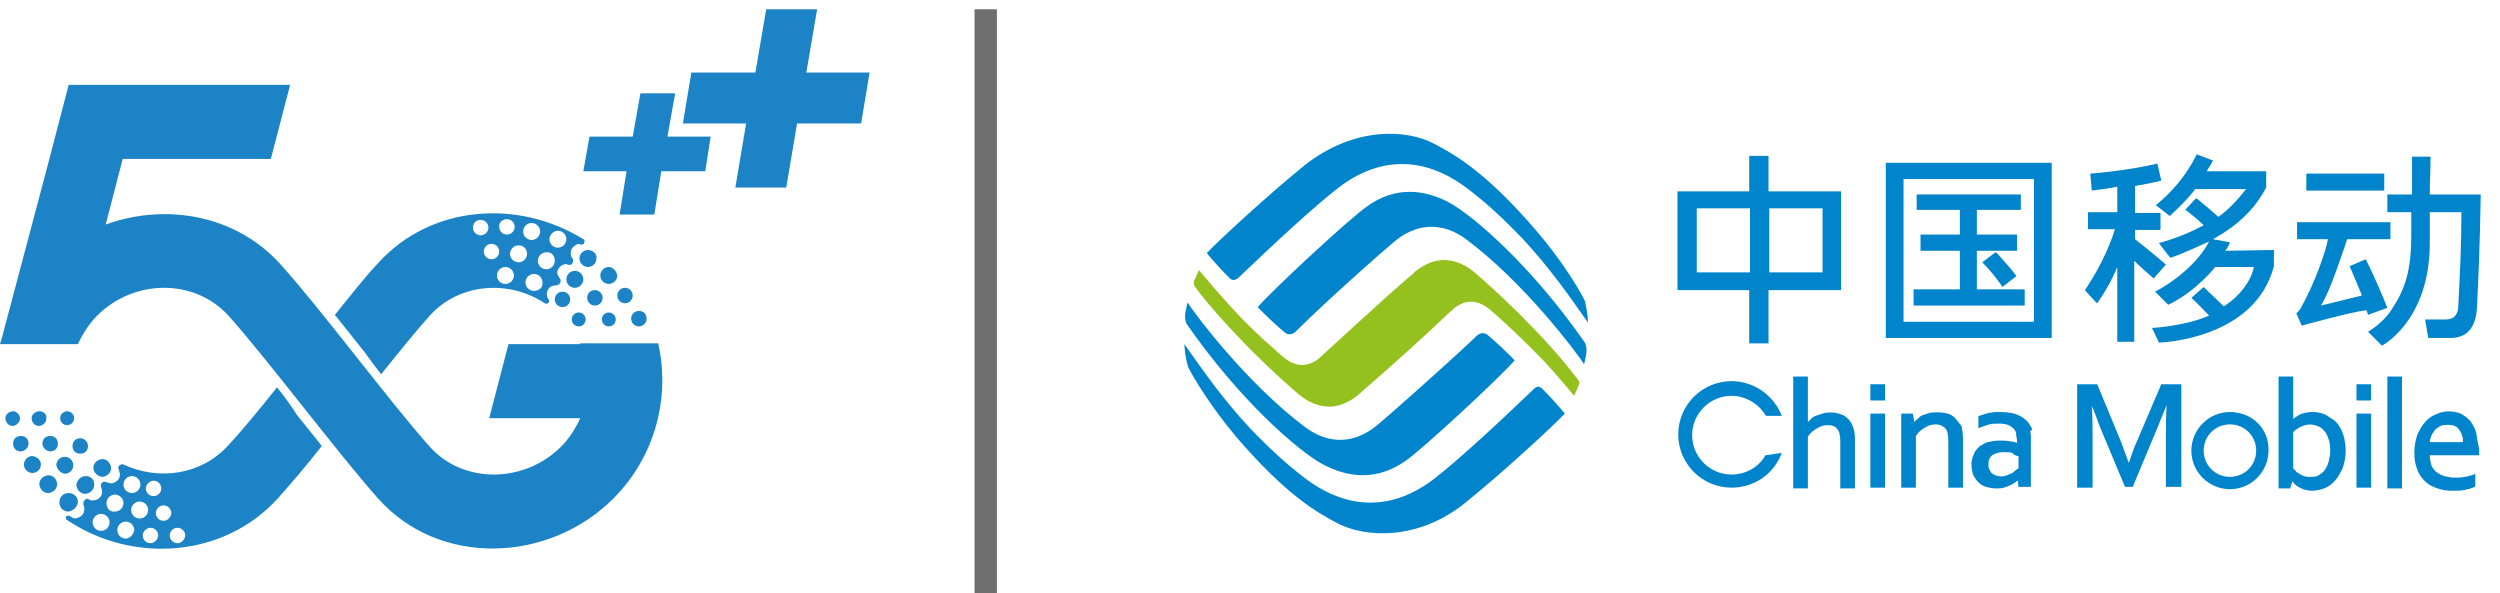
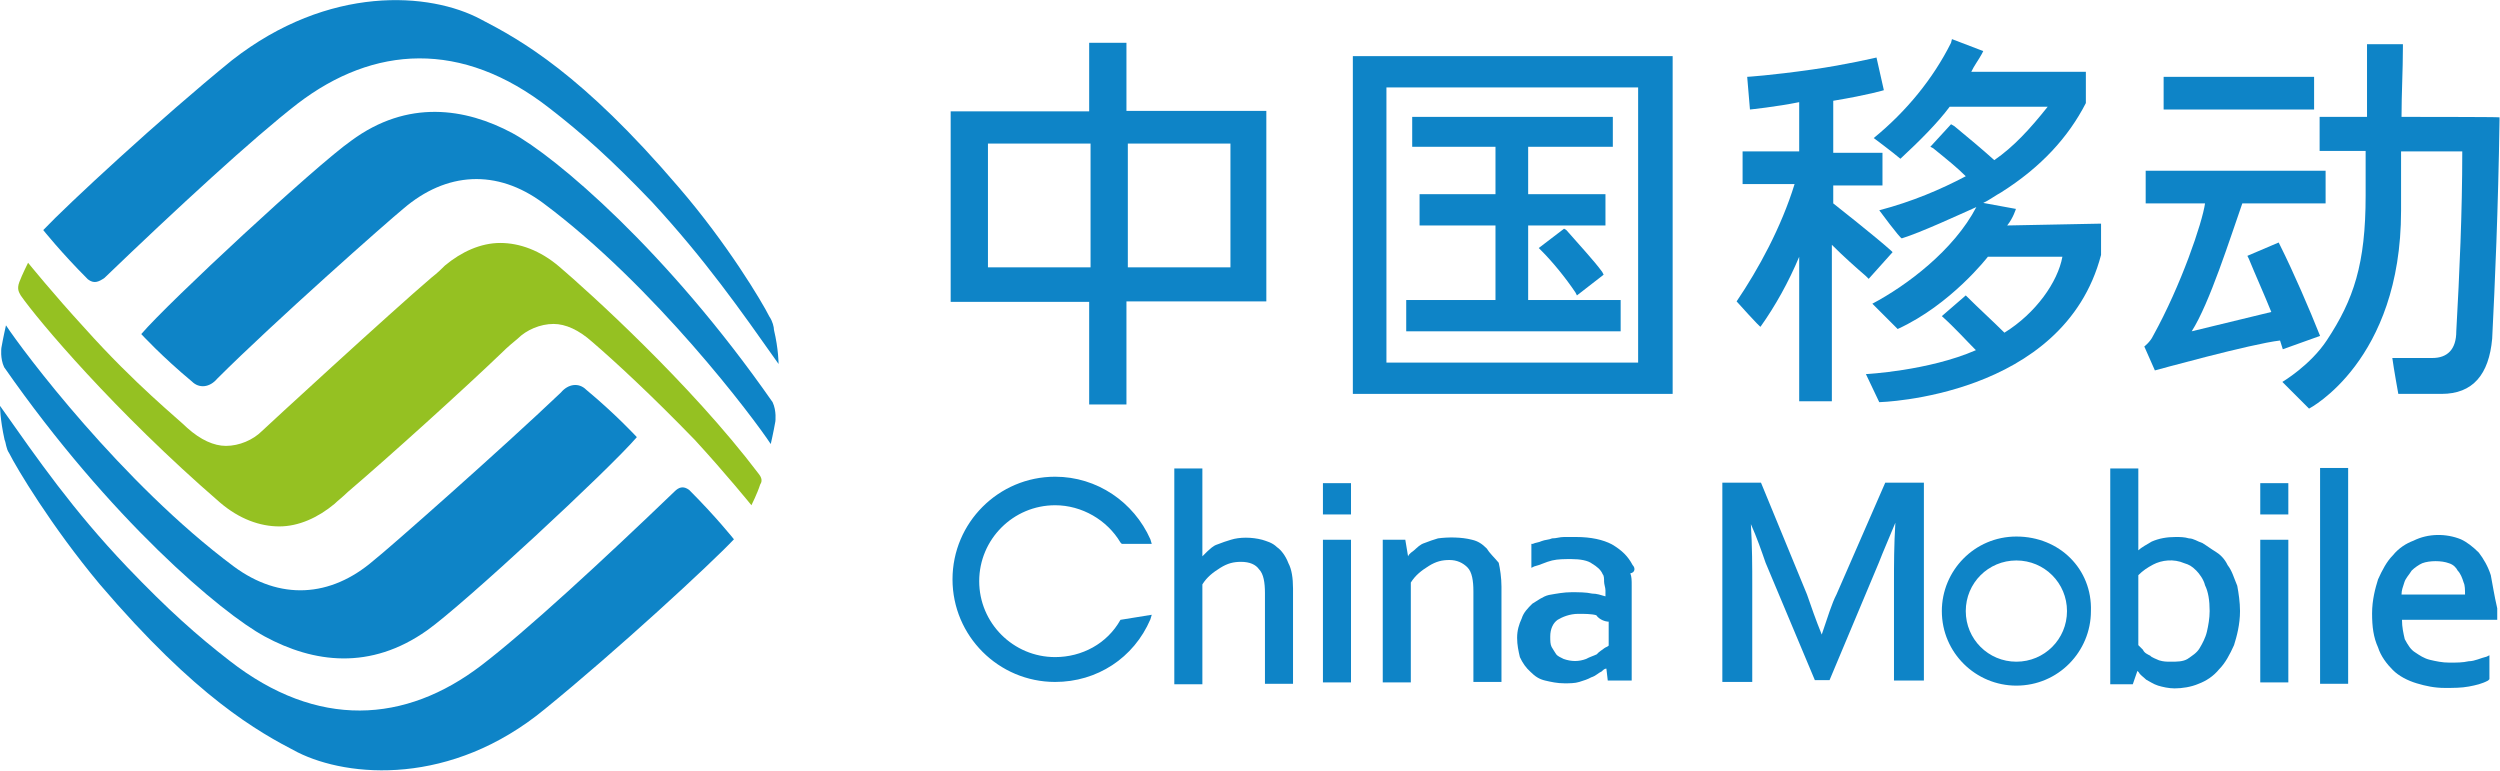
- <svg xmlns="http://www.w3.org/2000/svg" version="1.1" id="Layer_1" x="0px" y="0px" viewBox="0 0 324 76.8" style="enable-background:new 0 0 324 76.8;" xml:space="preserve">
+ <svg xmlns="http://www.w3.org/2000/svg" version="1.1" id="Layer_1" x="0px" y="0px" viewBox="0 0 543.3 167.4" style="enable-background:new 0 0 543.3 167.4;" xml:space="preserve">
  <style type="text/css">
- 	.st0{fill:#706F6F;}
- 	.st1{fill:#95C11F;}
- 	.st2{fill:#0085CC;}
- 	.st3{fill:#1B83C6;}
+ 	.st0{fill:#95C122;}
+ 	.st1{fill:#0E84C7;}
</style>
-   <g>
-     <g>
-       <rect x="126.3" y="1.2" class="st0" width="2.9" height="75.7" />
-     </g>
-   </g>
-   <g>
-     <g>
-       <g>
-         <path class="st1" d="M204.5,49.2c-4.6-6.1-11.5-12.3-13.4-13.9c-1.3-1.1-2.7-1.6-4-1.6s-2.6,0.6-3.7,1.5     c-0.2,0.2-0.5,0.5-0.9,0.8c-2.7,2.3-11.2,10.1-11.4,10.3c-0.6,0.6-1.5,1-2.4,1c-0.8,0-1.7-0.4-2.6-1.2c-0.6-0.6-3.5-2.9-6.9-6.7     c-2.1-2.3-3.8-4.4-3.8-4.4s-0.4,0.8-0.6,1.3c-0.2,0.5,0,0.7,0.1,0.9c1.1,1.6,6.3,7.8,13.4,13.9c1.3,1.1,2.7,1.6,4,1.6     s2.6-0.6,3.7-1.5c0.2-0.2,0.6-0.5,0.9-0.8c2.7-2.3,7.9-7,10.3-9.3c0.5-0.5,0.9-0.8,1.1-1c0.6-0.6,1.5-1,2.4-1     c0.8,0,1.7,0.4,2.6,1.2c1.5,1.3,4,3.6,6.9,6.6c2.1,2.3,3.8,4.4,3.8,4.4s0.4-0.8,0.6-1.4C204.8,49.6,204.6,49.3,204.5,49.2" />
-         <path class="st2" d="M177.1,26.8c-2.4,1.7-12.2,10.8-14.1,13c0,0,1.4,1.5,3.4,3.2c0.5,0.5,1.2,0.4,1.7-0.2     c3.8-3.8,11.5-10.6,12.5-11.4c2.9-2.5,6.3-2.7,9.4-0.4c7.5,5.6,14.2,14.5,15.3,16.2c0,0,0.2-0.8,0.3-1.5c0,0,0.1-0.7-0.2-1.3     c-7.1-10.2-14.6-16.5-17.5-18.1C184.8,24.6,180.9,24,177.1,26.8" />
-         <path class="st2" d="M169.1,21.4c-4.8,3.9-11.1,9.7-12.7,11.4c0,0,1.2,1.5,3,3.3c0.4,0.3,0.7,0.2,1.1-0.1c4.8-4.6,10-9.4,13-11.7     c5.1-3.9,11-4.3,16.9,0.3c2.2,1.7,4.1,3.4,6.9,6.3c3.6,3.9,5.9,7.2,8.5,10.9c0,0,0-1-0.3-2.3c0-0.2-0.1-0.6-0.3-0.9     c-0.5-1-2.8-4.9-6.1-8.7c-6.5-7.6-10.6-9.9-13.3-11.3C182.4,16.8,175.6,16.3,169.1,21.4" />
-         <path class="st2" d="M182.2,59.7c2.4-1.7,12.2-10.8,14.1-13c0,0-1.4-1.5-3.4-3.2c-0.5-0.5-1.2-0.4-1.7,0.2     c-3.9,3.7-11.6,10.5-12.6,11.3c-2.9,2.5-6.3,2.7-9.4,0.4c-7.5-5.6-14.2-14.5-15.3-16.2c0,0-0.2,0.8-0.3,1.5c0,0-0.1,0.7,0.2,1.3     c7.1,10.2,14.6,16.5,17.5,18.1C174.6,61.9,178.4,62.4,182.2,59.7" />
-         <path class="st2" d="M190.1,65c4.8-3.9,11.1-9.7,12.7-11.4c0,0-1.2-1.5-3-3.3c-0.4-0.3-0.7-0.2-1,0.1c-4.8,4.6-10,9.4-13,11.7     c-5.1,3.9-11,4.3-16.9-0.3c-2.2-1.7-4.1-3.4-6.9-6.3c-3.6-3.9-5.9-7.2-8.5-10.9c0,0,0,0.9,0.3,2.3c0.1,0.2,0.1,0.6,0.3,0.9     c0.5,1,2.8,4.9,6.1,8.8c6.5,7.6,10.6,9.9,13.3,11.3C176.9,69.6,183.8,70.2,190.1,65" />
-       </g>
-       <g>
-         <path class="st2" d="M229.2,20.2h-2.5v4.6h-9.3v12.8h9.3v6.9h2.5v-6.9h9.4V24.8h-9.4V20.2z M226.8,35.3h-6.9V27h6.9V35.3z      M236.2,35.3h-6.9V27h6.9V35.3z" />
-         <path class="st2" d="M258.6,32.7l-1.7,1.3l0.2,0.2c0.7,0.7,1.6,1.8,2.3,2.8l0.1,0.2l1.8-1.4l-0.1-0.2c-0.6-0.8-1.6-1.9-2.4-2.8     L258.6,32.7z" />
-         <polygon class="st2" points="262.4,37.5 256.2,37.5 256.2,32.5 261.4,32.5 261.4,30.4 256.2,30.4 256.2,27.2 261.9,27.2      261.9,25.2 248.4,25.2 248.4,27.2 254,27.2 254,30.4 248.9,30.4 248.9,32.5 254,32.5 254,37.5 248,37.5 248,39.6 262.4,39.6         " />
-         <path class="st2" d="M244.4,43.8h21.5V21.1h-21.5V43.8z M263.6,41.7h-16.9V23.2h16.9V41.7z" />
-         <path class="st2" d="M280.6,34.2c-1-0.9-3.9-3.2-3.9-3.2v-1.2h3.3v-2.2h-3.3v-3.5c2.4-0.4,3.4-0.7,3.4-0.7l-0.5-2.2     c0,0-2.1,0.5-4.3,0.8c-2.8,0.4-4.4,0.5-4.4,0.5l0.2,2.2c0,0,1.8-0.2,3.3-0.5v3.3h-3.8v2.2h3.5c-0.9,2.9-2.4,5.7-3.9,7.9     c0,0,1.6,1.8,1.6,1.7c1-1.4,1.9-3,2.6-4.7v9.7h2.2V33.8c0.8,0.8,1.6,1.5,2.3,2.1l0.2,0.2l1.6-1.8L280.6,34.2z" />
-         <path class="st2" d="M288.4,32.5c0.4-0.5,0.6-1.1,0.6-1.1l-2.2-0.4c0.4-0.2,0.8-0.5,1.2-0.7c2.7-1.7,4.5-3.7,5.7-6v-0.1v-2H286     c0.2-0.4,0.5-0.8,0.7-1.2l0.1-0.2l-2.1-0.8l-0.1,0.2c-1.2,2.4-3,4.6-5.2,6.4c0,0,1.2,0.9,1.8,1.4c1.3-1.2,2.5-2.4,3.3-3.5h6.6     c-1.2,1.5-2.3,2.7-3.6,3.6c-0.9-0.8-1.6-1.4-2.7-2.3l-0.2-0.1l-1.4,1.5l0.2,0.1c1,0.8,1.6,1.3,2.2,1.9c-1.7,0.9-3.6,1.7-5.8,2.3     c0,0,1.4,1.9,1.5,1.9c1.3-0.4,3.9-1.6,5-2.1c-1.5,2.9-4.7,5.3-7,6.5c0,0,1,1,1.7,1.7c3.6-1.7,6.1-4.9,6.1-4.9h5     c-0.3,1.7-1.8,3.8-3.9,5.1c-0.8-0.8-1.7-1.6-2.6-2.5l-1.6,1.4c0.9,0.8,1.6,1.6,2.3,2.3c-3.2,1.4-7.4,1.6-7.4,1.6l0.9,1.9     c0,0,12.4-0.3,14.9-9.9v-2.1L288.4,32.5L288.4,32.5z" />
-         <rect x="298.9" y="22.5" class="st2" width="10.1" height="2.2" />
-         <path class="st2" d="M309.4,39.9c-0.7-1.8-1.8-4.3-2.7-6.1l-0.1-0.2l-2.1,0.9l0.1,0.2c0.5,1.2,1,2.3,1.5,3.6l-5.3,1.3     c1.2-1.9,2.6-6.3,3.4-8.6h5.6v-2.2h-12.1V31h4c-0.2,1.3-1.6,5.5-3.5,8.9c-0.2,0.4-0.6,0.7-0.6,0.7l0.7,1.6c0,0,6.5-1.8,8.4-2     l0.2,0.6L309.4,39.9z" />
-         <path class="st2" d="M314.9,25.2c0-1.6,0.1-3.1,0.1-4.7v-0.2h-2.4v0.2c0,1.6,0,3.2,0,4.7h-3.2v2.3h3.1v3c0,4.6-0.8,7-2.6,9.7     c-1.1,1.7-3,2.8-3,2.8l1.8,1.8c0,0,6.2-3.2,6.2-13.3v-4h4.1c0,4.1-0.2,8.2-0.4,12.1c0,1.2-0.6,1.8-1.6,1.8c-0.9,0-2.7,0-2.7,0     c0.1,0.7,0.4,2.4,0.4,2.4h2.9c2.1,0,3.2-1.3,3.4-3.7c0.2-3.7,0.4-8.6,0.5-14.7v-0.2C321.4,25.2,314.9,25.2,314.9,25.2z" />
-       </g>
-       <g>
-         <path class="st2" d="M239.3,54.1c-0.3-0.3-0.7-0.4-1-0.5c-0.7-0.2-1.5-0.2-2.1,0c-0.3,0.1-0.6,0.2-0.9,0.3     c-0.3,0.1-0.5,0.3-0.7,0.5c-0.1,0.1-0.2,0.2-0.3,0.3v-5.9h-1.9v14.5h1.9v-6.7c0.3-0.5,0.7-0.8,1.2-1.1s0.9-0.4,1.4-0.4     c0.6,0,1,0.2,1.2,0.5c0.3,0.3,0.4,0.9,0.4,1.6v6.1h1.9v-6.4c0-0.7-0.1-1.3-0.3-1.7C239.9,54.7,239.6,54.3,239.3,54.1" />
-         <rect x="242.4" y="49.8" class="st2" width="1.9" height="2.1" />
-         <rect x="242.4" y="53.6" class="st2" width="1.9" height="9.6" />
-         <path class="st2" d="M253.4,54.2c-0.3-0.3-0.6-0.5-1-0.6c-0.7-0.2-1.6-0.2-2.3-0.1c-0.3,0.1-0.6,0.2-0.9,0.3s-0.5,0.3-0.7,0.5     c-0.1,0.1-0.3,0.2-0.4,0.4l-0.2-1.1h-1.5v9.6h1.9v-6.7c0.3-0.5,0.7-0.8,1.2-1.1s0.9-0.4,1.4-0.4s0.9,0.2,1.2,0.5     c0.3,0.3,0.4,0.9,0.4,1.6v6.1h1.9v-6.4c0-0.6-0.1-1.2-0.2-1.6C253.9,54.8,253.6,54.5,253.4,54.2" />
-         <path class="st2" d="M263.2,55.3c-0.3-0.6-0.7-1-1.4-1.4c-0.6-0.3-1.4-0.5-2.4-0.5c-0.3,0-0.5,0-0.8,0s-0.5,0.1-0.8,0.1     c-0.2,0.1-0.5,0.1-0.7,0.2c-0.2,0.1-0.4,0.1-0.6,0.2h-0.1v1.6l0.2-0.1c0.4-0.1,0.8-0.3,1.2-0.4c0.4-0.1,0.8-0.1,1.3-0.1     c0.6,0,1.1,0.1,1.4,0.3s0.6,0.4,0.7,0.7c0.1,0.1,0.1,0.3,0.1,0.5s0.1,0.4,0.1,0.6v0.4c-0.3-0.1-0.6-0.2-0.9-0.2     c-0.4-0.1-0.9-0.1-1.4-0.1s-1,0.1-1.5,0.2c-0.4,0.1-0.8,0.4-1.1,0.6c-0.3,0.3-0.6,0.6-0.7,1c-0.2,0.4-0.3,0.8-0.3,1.3     s0.1,0.9,0.2,1.3c0.2,0.4,0.4,0.7,0.7,1c0.3,0.3,0.6,0.5,1,0.6s0.8,0.2,1.3,0.2c0.3,0,0.7,0,1-0.1s0.6-0.2,0.8-0.3     c0.3-0.1,0.5-0.3,0.7-0.4c0.1-0.1,0.2-0.2,0.3-0.2l0.1,0.8h1.6v-6.4c0-0.3,0-0.6-0.1-0.8C263.4,55.8,263.4,55.5,263.2,55.3      M261.6,59.1v1.6c-0.1,0.1-0.2,0.1-0.3,0.2c-0.1,0.1-0.3,0.2-0.5,0.4c-0.2,0.1-0.5,0.2-0.7,0.3c-0.5,0.2-1,0.2-1.5,0     c-0.2-0.1-0.4-0.2-0.5-0.3s-0.2-0.3-0.3-0.5c-0.1-0.2-0.1-0.4-0.1-0.7c0-0.5,0.2-0.9,0.5-1.1c0.3-0.2,0.8-0.4,1.4-0.4     c0.4,0,0.9,0,1.2,0.1C261,59,261.4,59.1,261.6,59.1" />
-         <path class="st2" d="M228.8,59c-0.9,1.6-2.6,2.5-4.4,2.5c-2.8,0-5.1-2.3-5.1-5.1s2.3-5.1,5.1-5.1c1.8,0,3.5,1,4.4,2.5l0.1,0.1h2     l-0.1-0.3c-1.1-2.5-3.6-4.2-6.4-4.2c-3.8,0-6.9,3.1-6.9,6.9s3.1,6.9,6.9,6.9c2.8,0,5.3-1.6,6.4-4.2l0.1-0.3L228.8,59L228.8,59z" />
-         <path class="st2" d="M276.9,57.3c-0.3,0.6-0.6,1.5-1,2.7c-0.4-1-0.7-1.9-1-2.7l-3.1-7.5h-2.6v13.4h2v-6.5c0-1.2,0-2.6-0.1-4.1     c0.4,0.9,0.7,1.8,1,2.6l3.3,7.9h1l3.3-7.9c0.3-0.8,0.7-1.7,1.1-2.7c-0.1,1.5-0.1,2.8-0.1,4.1v6.5h2V49.8h-2.6L276.9,57.3z" />
-         <path class="st2" d="M303.2,55.3c-0.2-0.4-0.5-0.7-0.8-0.9s-0.6-0.4-0.9-0.6c-0.3-0.1-0.6-0.3-0.9-0.3c-0.3-0.1-0.6-0.1-0.9-0.1     c-0.6,0-1.1,0.1-1.6,0.3c-0.3,0.2-0.7,0.4-0.9,0.6v-5.5h-1.9v14.5h1.5l0.3-0.9l0.1,0.1c0.1,0.2,0.3,0.3,0.5,0.5     c0.2,0.1,0.5,0.3,0.8,0.4c0.3,0.1,0.7,0.2,1.1,0.2c0.5,0,1.1-0.1,1.6-0.3s1-0.5,1.4-1c0.4-0.4,0.7-1,1-1.6     c0.2-0.6,0.4-1.4,0.4-2.3c0-0.6-0.1-1.2-0.2-1.7C303.6,56.1,303.5,55.7,303.2,55.3 M302,58.4c0,0.5-0.1,1-0.2,1.4     s-0.3,0.8-0.5,1.1s-0.5,0.5-0.8,0.7s-0.7,0.2-1.1,0.2c-0.3,0-0.5,0-0.8-0.1c-0.2-0.1-0.5-0.2-0.6-0.3c-0.2-0.1-0.4-0.2-0.5-0.4     c-0.1-0.1-0.2-0.2-0.3-0.3V56c0.3-0.3,0.6-0.5,1-0.7c0.6-0.3,1.4-0.4,2.1-0.1c0.3,0.1,0.5,0.2,0.8,0.5c0.2,0.2,0.5,0.6,0.6,1     C301.9,57.1,302,57.7,302,58.4" />
-         <rect x="305.4" y="53.6" class="st2" width="1.9" height="9.6" />
-         <rect x="305.4" y="49.8" class="st2" width="1.9" height="2.1" />
-         <rect x="309.4" y="48.8" class="st2" width="1.9" height="14.5" />
-         <path class="st2" d="M320.9,56c-0.2-0.6-0.5-1.1-0.8-1.5c-0.4-0.4-0.8-0.7-1.2-0.9c-1-0.4-2.2-0.4-3.2,0.1c-0.5,0.2-1,0.5-1.4,1     c-0.4,0.4-0.7,1-1,1.6c-0.2,0.6-0.4,1.4-0.4,2.3c0,0.9,0.1,1.6,0.4,2.3c0.2,0.6,0.6,1.1,1,1.5s1,0.7,1.6,0.9s1.2,0.3,1.9,0.3     c0.6,0,1.1,0,1.6-0.1s0.9-0.2,1.3-0.4l0.1-0.1v-1.6l-0.2,0.1c-0.4,0.1-0.8,0.3-1.2,0.3c-0.4,0.1-0.8,0.1-1.3,0.1     s-0.9-0.1-1.3-0.2c-0.4-0.1-0.7-0.3-1-0.5s-0.5-0.5-0.7-0.9c-0.1-0.4-0.2-0.8-0.2-1.3h6.4v-0.2c0-0.2,0-0.3,0-0.4v-0.2     C321.1,57.3,321,56.6,320.9,56 M314.9,57.3c0-0.3,0.1-0.5,0.2-0.8s0.3-0.5,0.5-0.8c0.2-0.2,0.5-0.4,0.7-0.5     c0.5-0.2,1.3-0.2,1.8,0c0.3,0.1,0.5,0.3,0.6,0.5c0.2,0.2,0.3,0.5,0.4,0.8c0.1,0.2,0.1,0.5,0.1,0.8H314.9z" />
-         <path class="st2" d="M289,53.4c-2.8,0-5,2.3-5,5c0,2.8,2.3,5,5,5c2.8,0,5-2.3,5-5C294.1,55.6,291.9,53.4,289,53.4 M289,61.8     c-1.9,0-3.4-1.5-3.4-3.4s1.5-3.4,3.4-3.4s3.4,1.5,3.4,3.4S290.9,61.8,289,61.8" />
-       </g>
-     </g>
-   </g>
-   <g>
-     <polygon class="st3" points="104.5,9.4 105.9,1.2 99.3,1.2 97.9,9.4 89.6,9.4 88.5,16 96.7,16 95.3,24.3 101.9,24.3 103.3,16    111.6,16 112.7,9.4  " />
-     <path class="st3" d="M78.9,34.6c-0.6,0-1.1,0.5-1.1,1.1c0,0.6,0.5,1.1,1.1,1.1c0.6,0,1.1-0.5,1.1-1.1   C79.9,35.1,79.4,34.6,78.9,34.6" />
-     <path class="st3" d="M10.1,65.1c0-0.7-0.5-1.2-1.2-1.2c-0.7,0-1.2,0.5-1.2,1.2c0,0.7,0.5,1.2,1.2,1.2C9.5,66.2,10,65.7,10.1,65.1" />
-     <path class="st3" d="M49.4,48.5c2.4-3,4.6-5.7,6.3-7.6c3.8-4.2,10.2-4.7,14.9-1.6c0.2,0.1,0.4,0.1,0.5-0.1c0.1-0.1,0.1-0.3,0-0.4   c-0.2-0.2-0.3-0.6-0.2-1c0.1-0.3,0.3-0.6,0.6-0.7c0.2-0.1,0.4-0.1,0.5-0.1c0.2,0,0.4-0.1,0.6-0.3c0.1-0.2,0.1-0.5-0.1-0.7   c-0.2-0.3-0.4-0.6-0.2-1c0.1-0.3,0.4-0.6,0.7-0.7c0.2-0.1,0.4-0.1,0.6,0c0.2,0.1,0.5,0,0.6-0.2c0.1-0.2,0.1-0.4,0-0.6   c-0.2-0.2-0.3-0.6-0.2-1c0.1-0.4,0.4-0.6,0.7-0.8c0.2-0.1,0.4-0.1,0.6,0c0.2,0,0.3,0,0.4-0.2c0.1-0.2,0.1-0.4-0.1-0.5   c-8.4-5.2-19.7-4.5-26.6,3.1c-1.6,1.7-3.5,4.1-5.6,6.7c1.3,1.6,2.6,3.3,3.9,4.9C48,46.7,48.7,47.6,49.4,48.5 M65.5,36.8   c-0.6,0-1.1-0.5-1.1-1.1c0-0.6,0.5-1.1,1.1-1.1c0.6,0,1.1,0.5,1.1,1.1C66.6,36.3,66.1,36.8,65.5,36.8 M69.2,37.7   c-0.6,0-1.1-0.5-1.1-1.1c0-0.6,0.5-1.1,1.1-1.1s1.1,0.5,1.1,1.1C70.4,37.2,69.9,37.7,69.2,37.7 M72.3,29.9c0.6,0,1.1,0.5,1.1,1.1   c0,0.6-0.5,1.1-1.1,1.1c-0.6,0-1.1-0.5-1.1-1.1C71.2,30.5,71.7,29.9,72.3,29.9 M71.9,33.8c0,0.6-0.5,1.1-1.1,1.1   c-0.6,0-1.1-0.5-1.1-1.1c0-0.6,0.5-1.1,1.1-1.1C71.4,32.6,71.9,33.1,71.9,33.8 M68.9,28.9c0.6,0,1.1,0.5,1.1,1.1   c0,0.6-0.5,1.1-1.1,1.1c-0.6,0-1.1-0.5-1.1-1.1C67.8,29.4,68.3,28.9,68.9,28.9 M68.3,32.9c0,0.6-0.5,1.1-1.1,1.1   c-0.6,0-1.1-0.5-1.1-1.1c0-0.6,0.5-1.1,1.1-1.1C67.9,31.8,68.3,32.3,68.3,32.9 M65.7,28.4c0.6,0,1,0.5,1,1c0,0.6-0.5,1-1,1   c-0.6,0-1-0.5-1-1C64.6,28.9,65.1,28.4,65.7,28.4 M63.7,31.6c0.6,0,1,0.5,1,1c0,0.6-0.5,1-1,1c-0.6,0-1-0.5-1-1   C62.7,32.1,63.1,31.6,63.7,31.6 M62.3,28.5c0.5,0,1,0.4,1,1c0,0.5-0.4,1-1,1c-0.5,0-1-0.4-1-1C61.3,28.9,61.7,28.5,62.3,28.5" />
-     <path class="st3" d="M76.1,38.6c0,0.6,0.5,1,1,1c0.6,0,1-0.5,1-1c0-0.6-0.5-1-1-1C76.5,37.6,76.1,38,76.1,38.6" />
-     <path class="st3" d="M13.2,61.8c0.6,0,1.2-0.5,1.2-1.1c0-0.6-0.5-1.2-1.1-1.2c-0.6,0-1.2,0.5-1.2,1.1   C12.1,61.2,12.6,61.7,13.2,61.8" />
-     <path class="st3" d="M35.9,50.2c-2.4,3-4.6,5.7-6.4,7.6c-3.5,3.8-9,4.5-13.5,2.4c-0.2-0.1-0.3,0-0.5,0.1l-0.1,0.1   c-0.1,0.1-0.1,0.3,0,0.5c0.1,0.3,0.2,0.6,0.1,0.9c-0.1,0.4-0.4,0.6-0.8,0.8c-0.3,0.1-0.6,0-0.9-0.1c-0.2-0.1-0.4-0.1-0.5,0   l-0.1,0.1c-0.1,0.1-0.2,0.3-0.1,0.5c0.1,0.3,0.2,0.6,0.1,0.9c-0.1,0.4-0.4,0.7-0.8,0.8c-0.3,0.1-0.7,0.1-0.9-0.1   c-0.2-0.1-0.3-0.1-0.5,0.1l-0.1,0.1c-0.1,0.1-0.1,0.3-0.1,0.5c0.1,0.2,0.2,0.5,0.1,0.8c0,0.3-0.3,0.7-0.6,0.8   c-0.5,0.3-0.8,0.2-1.2-0.1c-0.1-0.1-0.4-0.1-0.5,0c-0.1,0.2-0.1,0.4,0.1,0.5c8.5,5.7,20.3,4.9,27.3-2.8c1.6-1.8,3.6-4.1,5.7-6.8   c-1-1.3-2.1-2.6-3.2-4C37.8,52.7,36.9,51.4,35.9,50.2 M19.9,62.3c0.6,0,1,0.5,1,1c0,0.6-0.5,1-1,1c-0.6,0-1-0.5-1-1   C18.9,62.8,19.4,62.3,19.9,62.3 M17.1,61.7c0.6,0,1.1,0.5,1.1,1.1s-0.5,1.1-1.1,1.1S16,63.4,16,62.8S16.5,61.7,17.1,61.7    M13.1,68.8c-0.6,0-1.1-0.5-1.1-1.1c0-0.6,0.5-1.1,1.1-1.1c0.6,0,1.1,0.5,1.1,1.1C14.2,68.3,13.7,68.8,13.1,68.8 M13.8,65.2   c0-0.6,0.5-1.1,1.1-1.1c0.6,0,1.1,0.5,1.1,1.1c0,0.6-0.5,1.1-1.1,1.1C14.3,66.4,13.8,65.9,13.8,65.2 M16.3,69.8   c-0.6,0-1.1-0.5-1.1-1.1c0-0.6,0.5-1.1,1.1-1.1s1.1,0.5,1.1,1.1C17.3,69.3,16.8,69.8,16.3,69.8 M17,66.1c0-0.6,0.5-1.1,1.1-1.1   c0.6,0,1.1,0.5,1.1,1.1c0,0.6-0.5,1.1-1.1,1.1C17.5,67.2,17,66.7,17,66.1 M19.5,70.4c-0.6,0-1-0.5-1-1s0.5-1,1-1c0.6,0,1,0.5,1,1   S20,70.4,19.5,70.4 M21.2,67.5c-0.6,0-1-0.5-1-1c0-0.6,0.5-1,1-1c0.6,0,1,0.5,1,1C22.2,67,21.7,67.5,21.2,67.5 M23,70.4   c-0.5,0-1-0.4-1-1c0-0.5,0.4-1,1-1c0.5,0,1,0.4,1,1C24,69.9,23.5,70.4,23,70.4" />
-     <path class="st3" d="M82.8,42.3c0.5,0,1-0.4,1-1s-0.4-1-1-1c-0.5,0-1,0.4-1,1S82.3,42.3,82.8,42.3" />
-     <path class="st3" d="M8.7,53.3c-0.5,0-0.9,0.4-0.9,0.9c0,0.5,0.4,0.9,0.9,0.9c0.5,0,0.9-0.4,0.9-0.9C9.6,53.7,9.2,53.3,8.7,53.3" />
-     <path class="st3" d="M10.4,56.8c-0.6,0-1,0.4-1,1c0,0.6,0.4,1,1,1c0.6,0,1-0.4,1-1C11.4,57.2,10.9,56.8,10.4,56.8" />
-     <path class="st3" d="M81,37.3c-0.6,0-1,0.5-1,1c0,0.6,0.5,1,1,1c0.6,0,1-0.5,1-1C82,37.8,81.6,37.3,81,37.3" />
-     <path class="st3" d="M76.2,32.4c-0.6,0-1.1,0.5-1.1,1.1c0,0.6,0.5,1.1,1.1,1.1c0.6,0,1.1-0.5,1.1-1.1   C77.4,32.9,76.8,32.4,76.2,32.4" />
-     <path class="st3" d="M78.9,40.5c-0.5,0-0.9,0.4-0.9,0.9c0,0.5,0.4,0.9,0.9,0.9c0.5,0,0.9-0.4,0.9-0.9   C79.8,40.9,79.4,40.5,78.9,40.5" />
-     <path class="st3" d="M6.5,58.5c0.6,0,1-0.4,1-1c0-0.6-0.4-1-1-1c-0.6,0-1,0.4-1,1C5.5,58,6,58.5,6.5,58.5" />
-     <path class="st3" d="M5.1,53.3c-0.5,0-1,0.4-1,0.9c0,0.5,0.4,1,0.9,1c0.5,0,1-0.4,1-0.9C6.1,53.7,5.7,53.3,5.1,53.3" />
-     <path class="st3" d="M6.3,61.6c-0.6,0-1.2,0.5-1.2,1.1c0,0.6,0.5,1.2,1.1,1.2c0.6,0,1.2-0.5,1.2-1.1C7.4,62.1,6.9,61.6,6.3,61.6" />
-     <path class="st3" d="M11.1,61.7c-0.6,0-1.1,0.5-1.2,1.1c0,0.6,0.5,1.2,1.1,1.2c0.6,0,1.2-0.5,1.2-1.1   C12.3,62.2,11.8,61.7,11.1,61.7" />
-     <path class="st3" d="M8.4,61.4c0.6,0,1.1-0.5,1.1-1.1c0-0.6-0.5-1.1-1.1-1.1c-0.6,0-1.1,0.5-1.1,1.1C7.4,60.8,7.8,61.3,8.4,61.4" />
-     <path class="st3" d="M3.7,57.5c0-0.6-0.4-1-1-1c-0.6,0-1,0.4-1,1c0,0.6,0.4,1,1,1C3.2,58.5,3.7,58,3.7,57.5" />
-     <path class="st3" d="M4.2,59.1c-0.6,0-1.1,0.5-1.1,1.1c0,0.6,0.5,1.1,1.1,1.1c0.6,0,1.1-0.5,1.1-1.1C5.3,59.6,4.8,59.2,4.2,59.1" />
-     <path class="st3" d="M72.9,37.8c-0.6,0-1,0.5-1,1c0,0.6,0.5,1,1,1c0.6,0,1-0.5,1-1C73.9,38.3,73.5,37.8,72.9,37.8" />
-     <path class="st3" d="M75,42.3c0.5,0,0.9-0.4,0.9-0.9c0-0.5-0.4-0.9-0.9-0.9c-0.5,0-0.9,0.4-0.9,0.9C74.1,41.9,74.5,42.3,75,42.3" />
-     <path class="st3" d="M2.6,54.3c0-0.5-0.4-1-0.9-1c-0.5,0-1,0.4-1,0.9c0,0.5,0.4,1,0.9,1C2.1,55.2,2.5,54.8,2.6,54.3" />
-     <path class="st3" d="M75.6,36.2c0-0.6-0.5-1.1-1.1-1.1s-1.1,0.5-1.1,1.1c0,0.6,0.5,1.1,1.1,1.1S75.6,36.8,75.6,36.2" />
-     <path class="st3" d="M75.2,44.6h-9.3l-2.5,9.6h11.8c-0.6,1.3-1.4,2.6-2.5,3.7c-4.7,4.7-12.6,4.9-17,0c-5.1-5.7-14.3-18.1-19.4-23.7   c-5.8-6.4-14.9-7.9-22.6-5.1l2.2-8.5h19.2l2.5-9.6H18.5H8.9l-2.5,9.6L0.4,43.2c-0.1,0.5-0.3,1-0.4,1.4h9.6h0.5   c0.6-1.3,1.4-2.6,2.5-3.7c4.7-4.7,12.5-4.9,17,0c5.1,5.7,14.3,18,19.4,23.7c7.9,8.9,22.1,8.4,30.5,0c5.4-5.4,7.4-13.1,5.8-20.1   H75.2z" />
-     <polygon class="st3" points="87.5,12.1 83,12.1 82,17.7 76.4,17.7 75.6,22.2 81.2,22.2 80.3,27.8 84.8,27.8 85.7,22.2 91.4,22.2    92.1,17.7 86.5,17.7  " />
-   </g>
+   <path class="st0" d="M164.9,103c-14.9-19.7-37.2-39.8-43.3-45c-4.2-3.6-8.7-5.2-12.9-5.2c-4.2,0-8.4,1.9-12,4.9  c-0.6,0.6-1.6,1.6-2.9,2.6C85,67.8,57.6,93,56.9,93.7c-1.9,1.9-4.9,3.2-7.8,3.2c-2.6,0-5.5-1.3-8.4-3.9c-1.9-1.9-11.3-9.4-22.3-21.7  C11.6,63.9,6.1,57.1,6.1,57.1s-1.3,2.6-1.9,4.2c-0.6,1.6,0,2.3,0.3,2.9c3.6,5.2,20.4,25.2,43.3,45c4.2,3.6,8.7,5.2,12.9,5.2  s8.4-1.9,12-4.9c0.6-0.6,1.9-1.6,2.9-2.6c8.7-7.4,25.5-22.6,33.3-30.1c1.6-1.6,2.9-2.6,3.6-3.2c1.9-1.9,4.9-3.2,7.8-3.2  c2.6,0,5.5,1.3,8.4,3.9c4.9,4.2,12.9,11.6,22.3,21.3c6.8,7.4,12.3,14.2,12.3,14.2s1.3-2.6,1.9-4.5  C165.9,104.3,165.2,103.4,164.9,103" />
+   <path class="st1" d="M76.3,30.6c-7.8,5.5-39.5,34.9-45.6,42c0,0,4.5,4.9,11,10.3c1.6,1.6,3.9,1.3,5.5-0.6  c12.3-12.3,37.2-34.3,40.4-36.9c9.4-8.1,20.4-8.7,30.4-1.3c24.3,18.1,45.9,46.9,49.5,52.4c0,0,0.6-2.6,1-4.9c0,0,0.3-2.3-0.6-4.2  c-23-33-47.2-53.4-56.6-58.5C101.2,23.5,88.6,21.5,76.3,30.6" />
+   <path class="st1" d="M50.4,13.1C34.9,25.7,14.6,44.5,9.4,50c0,0,3.9,4.9,9.7,10.7c1.3,1,2.3,0.6,3.6-0.3C38.2,45.5,55,30,64.7,22.5  c16.5-12.6,35.6-13.9,54.7,1c7.1,5.5,13.3,11,22.3,20.4c11.6,12.6,19.1,23.3,27.5,35.2c0,0,0-3.2-1-7.4c0-0.6-0.3-1.9-1-2.9  c-1.6-3.2-9.1-15.8-19.7-28.1c-21-24.6-34.3-32-43-36.5C93.5-1.7,71.5-3.4,50.4,13.1" />
+   <path class="st1" d="M92.8,137c7.8-5.5,39.5-34.9,45.6-42c0,0-4.5-4.9-11-10.3c-1.6-1.6-3.9-1.3-5.5,0.6c-12.6,12-37.5,34-40.7,36.5  c-9.4,8.1-20.4,8.7-30.4,1.3C26.5,105,4.9,76.2,1.3,70.7c0,0-0.6,2.6-1,4.9c0,0-0.3,2.3,0.6,4.2c23,33,47.2,53.4,56.6,58.5  C68.2,144.1,80.5,145.7,92.8,137" />
+   <path class="st1" d="M118.4,154.1c15.5-12.6,35.9-31.4,41.1-36.9c0,0-3.9-4.9-9.7-10.7c-1.3-1-2.3-0.6-3.2,0.3  c-15.5,14.9-32.3,30.4-42,37.8c-16.5,12.6-35.6,13.9-54.7-1c-7.1-5.5-13.3-11-22.3-20.4C15.8,110.8,8.4,100.1,0,88.2  c0,0,0,2.9,1,7.4c0.3,0.6,0.3,1.9,1,2.9c1.6,3.2,9.1,15.8,19.7,28.5c21,24.6,34.3,32,43,36.5C75.7,169,98,170.9,118.4,154.1" />
+   <path class="st1" d="M244.8,9.3h-8.1v14.9h-30.1v41.4h30.1v22.3h8.1V65.5h30.4V24.1h-30.4V9.3z M237,58.1h-22.3V31.2H237V58.1z   M267.4,58.1h-22.3V31.2h22.3V58.1z" />
+   <path class="st1" d="M339.9,49.7l-5.5,4.2l0.6,0.6c2.3,2.3,5.2,5.8,7.4,9.1l0.3,0.6l5.8-4.5l-0.3-0.6c-1.9-2.6-5.2-6.1-7.8-9.1  L339.9,49.7z" />
+   <polygon class="st1" points="352.2,65.2 332.1,65.2 332.1,49 348.9,49 348.9,42.2 332.1,42.2 332.1,31.9 350.5,31.9 350.5,25.4   306.9,25.4 306.9,31.9 325,31.9 325,42.2 308.5,42.2 308.5,49 325,49 325,65.2 305.6,65.2 305.6,72 352.2,72 " />
+   <path class="st1" d="M294,85.6h69.5V12.2H294V85.6z M356,78.8h-54.7V19H356V78.8z" />
+   <path class="st1" d="M411,54.5c-3.2-2.9-12.6-10.3-12.6-10.3v-3.9h10.7v-7.1h-10.7V21.9c7.8-1.3,11-2.3,11-2.3l-1.6-7.1  c0,0-6.8,1.6-13.9,2.6c-9.1,1.3-14.2,1.6-14.2,1.6l0.6,7.1c0,0,5.8-0.6,10.7-1.6v10.7h-12.3V40H390c-2.9,9.4-7.8,18.4-12.6,25.5  c0,0,5.2,5.8,5.2,5.5c3.2-4.5,6.1-9.7,8.4-15.2v31.4h7.1v-34c2.6,2.6,5.2,4.9,7.4,6.8l0.6,0.6l5.2-5.8L411,54.5z" />
+   <path class="st1" d="M436.2,49c1.3-1.6,1.9-3.6,1.9-3.6l-7.1-1.3c1.3-0.6,2.6-1.6,3.9-2.3c8.7-5.5,14.6-12,18.4-19.4v-0.3v-6.5  h-24.9c0.6-1.3,1.6-2.6,2.3-3.9l0.3-0.6l-6.8-2.6L424,9.3c-3.9,7.8-9.7,14.9-16.8,20.7c0,0,3.9,2.9,5.8,4.5  c4.2-3.9,8.1-7.8,10.7-11.3H445c-3.9,4.9-7.4,8.7-11.6,11.6c-2.9-2.6-5.2-4.5-8.7-7.4L424,27l-4.5,4.9l0.6,0.3  c3.2,2.6,5.2,4.2,7.1,6.1c-5.5,2.9-11.6,5.5-18.8,7.4c0,0,4.5,6.1,4.9,6.1c4.2-1.3,12.6-5.2,16.2-6.8c-4.9,9.4-15.2,17.1-22.6,21  c0,0,3.2,3.2,5.5,5.5C424,66.2,432,55.8,432,55.8h16.2c-1,5.5-5.8,12.3-12.6,16.5c-2.6-2.6-5.5-5.2-8.4-8.1l-5.2,4.5  c2.9,2.6,5.2,5.2,7.4,7.4c-10.3,4.5-23.9,5.2-23.9,5.2l2.9,6.1c0,0,40.1-1,48.2-32v-6.8L436.2,49L436.2,49z" />
+   <rect x="470.2" y="16.7" class="st1" width="32.7" height="7.1" />
+   <path class="st1" d="M504.2,73c-2.3-5.8-5.8-13.9-8.7-19.7l-0.3-0.6l-6.8,2.9l0.3,0.6c1.6,3.9,3.2,7.4,4.9,11.6L476.3,72  c3.9-6.1,8.4-20.4,11-27.8h18.1v-7.1h-39.1v7.1h12.9c-0.6,4.2-5.2,17.8-11.3,28.8c-0.6,1.3-1.9,2.3-1.9,2.3l2.3,5.2  c0,0,21-5.8,27.2-6.5l0.6,1.9L504.2,73z" />
+   <path class="st1" d="M521.9,25.4c0-5.2,0.3-10,0.3-15.2V9.6h-7.8v0.6c0,5.2,0,10.3,0,15.2h-10.3v7.4h10v9.7  c0,14.9-2.6,22.6-8.4,31.4c-3.6,5.5-9.7,9.1-9.7,9.1l5.8,5.8c0,0,20-10.3,20-43V32.9h13.3c0,13.3-0.6,26.5-1.3,39.1  c0,3.9-1.9,5.8-5.2,5.8c-2.9,0-8.7,0-8.7,0c0.3,2.3,1.3,7.8,1.3,7.8h9.4c6.8,0,10.3-4.2,11-12c0.6-12,1.3-27.8,1.6-47.5v-0.6  C543,25.4,521.9,25.4,521.9,25.4z" />
+   <path class="st1" d="M277.5,118.9c-1-1-2.3-1.3-3.2-1.6c-2.3-0.6-4.9-0.6-6.8,0c-1,0.3-1.9,0.6-2.9,1c-1,0.3-1.6,1-2.3,1.6  c-0.3,0.3-0.6,0.6-1,1v-19.1h-6.1v46.9h6.1V127c1-1.6,2.3-2.6,3.9-3.6s2.9-1.3,4.5-1.3c1.9,0,3.2,0.6,3.9,1.6c1,1,1.3,2.9,1.3,5.2  v19.7h6.1v-20.7c0-2.3-0.3-4.2-1-5.5C279.4,120.8,278.4,119.5,277.5,118.9" />
+   <rect x="287.5" y="105" class="st1" width="6.1" height="6.8" />
+   <rect x="287.5" y="117.3" class="st1" width="6.1" height="31" />
+   <path class="st1" d="M323.1,119.2c-1-1-1.9-1.6-3.2-1.9c-2.3-0.6-5.2-0.6-7.4-0.3c-1,0.3-1.9,0.6-2.9,1c-1,0.3-1.6,1-2.3,1.6  c-0.3,0.3-1,0.6-1.3,1.3l-0.6-3.6h-4.9v31h6.1v-21.7c1-1.6,2.3-2.6,3.9-3.6s2.9-1.3,4.5-1.3s2.9,0.6,3.9,1.6s1.3,2.9,1.3,5.2v19.7  h6.1v-20.7c0-1.9-0.3-3.9-0.6-5.2C324.7,121.1,323.7,120.2,323.1,119.2" />
+   <path class="st1" d="M354.8,122.8c-1-1.9-2.3-3.2-4.5-4.5c-1.9-1-4.5-1.6-7.8-1.6c-1,0-1.6,0-2.6,0c-1,0-1.6,0.3-2.6,0.3  c-0.6,0.3-1.6,0.3-2.3,0.6c-0.6,0.3-1.3,0.3-1.9,0.6h-0.3v5.2l0.6-0.3c1.3-0.3,2.6-1,3.9-1.3c1.3-0.3,2.6-0.3,4.2-0.3  c1.9,0,3.6,0.3,4.5,1c1,0.6,1.9,1.3,2.3,2.3c0.3,0.3,0.3,1,0.3,1.6s0.3,1.3,0.3,1.9v1.3c-1-0.3-1.9-0.6-2.9-0.6  c-1.3-0.3-2.9-0.3-4.5-0.3s-3.2,0.3-4.9,0.6c-1.3,0.3-2.6,1.3-3.6,1.9c-1,1-1.9,1.9-2.3,3.2c-0.6,1.3-1,2.6-1,4.2s0.3,2.9,0.6,4.2  c0.6,1.3,1.3,2.3,2.3,3.2c1,1,1.9,1.6,3.2,1.9s2.6,0.6,4.2,0.6c1,0,2.3,0,3.2-0.3c1-0.3,1.9-0.6,2.6-1c1-0.3,1.6-1,2.3-1.3  c0.3-0.3,0.6-0.6,1-0.6l0.3,2.6h5.2v-20.7c0-1,0-1.9-0.3-2.6C355.4,124.4,355.4,123.4,354.8,122.8 M349.6,135.1v5.2  c-0.3,0.3-0.6,0.3-1,0.6c-0.3,0.3-1,0.6-1.6,1.3c-0.6,0.3-1.6,0.6-2.3,1c-1.6,0.6-3.2,0.6-4.9,0c-0.6-0.3-1.3-0.6-1.6-1  s-0.6-1-1-1.6c-0.3-0.6-0.3-1.3-0.3-2.3c0-1.6,0.6-2.9,1.6-3.6c1-0.6,2.6-1.3,4.5-1.3c1.3,0,2.9,0,3.9,0.3  C347.6,134.7,348.9,135.1,349.6,135.1" />
+   <path class="st1" d="M243.5,134.7c-2.9,5.2-8.4,8.1-14.2,8.1c-9.1,0-16.5-7.4-16.5-16.5s7.4-16.5,16.5-16.5c5.8,0,11.3,3.2,14.2,8.1  l0.3,0.3h6.5l-0.3-1c-3.6-8.1-11.6-13.6-20.7-13.6c-12.3,0-22.3,10-22.3,22.3s10,22.3,22.3,22.3c9.1,0,17.1-5.2,20.7-13.6l0.3-1  L243.5,134.7L243.5,134.7z" />
+   <path class="st1" d="M399.1,129.2c-1,1.9-1.9,4.9-3.2,8.7c-1.3-3.2-2.3-6.1-3.2-8.7l-10-24.3h-8.4v43.3h6.5v-21  c0-3.9,0-8.4-0.3-13.3c1.3,2.9,2.3,5.8,3.2,8.4l10.7,25.5h3.2l10.7-25.5c1-2.6,2.3-5.5,3.6-8.7c-0.3,4.9-0.3,9.1-0.3,13.3v21h6.5  v-43h-8.4L399.1,129.2z" />
+   <path class="st1" d="M484.1,122.8c-0.6-1.3-1.6-2.3-2.6-2.9c-1-0.6-1.9-1.3-2.9-1.9c-1-0.3-1.9-1-2.9-1c-1-0.3-1.9-0.3-2.9-0.3  c-1.9,0-3.6,0.3-5.2,1c-1,0.6-2.3,1.3-2.9,1.9v-17.8h-6.1v46.9h4.9l1-2.9l0.3,0.3c0.3,0.6,1,1,1.6,1.6c0.6,0.3,1.6,1,2.6,1.3  c1,0.3,2.3,0.6,3.6,0.6c1.6,0,3.6-0.3,5.2-1c1.6-0.6,3.2-1.6,4.5-3.2c1.3-1.3,2.3-3.2,3.2-5.2c0.6-1.9,1.3-4.5,1.3-7.4  c0-1.9-0.3-3.9-0.6-5.5C485.4,125.4,485.1,124.1,484.1,122.8 M480.2,132.8c0,1.6-0.3,3.2-0.6,4.5s-1,2.6-1.6,3.6  c-0.6,1-1.6,1.6-2.6,2.3c-1,0.6-2.3,0.6-3.6,0.6c-1,0-1.6,0-2.6-0.3c-0.6-0.3-1.6-0.6-1.9-1c-0.6-0.3-1.3-0.6-1.6-1.3  c-0.3-0.3-0.6-0.6-1-1V125c1-1,1.9-1.6,3.2-2.3c1.9-1,4.5-1.3,6.8-0.3c1,0.3,1.6,0.6,2.6,1.6c0.6,0.6,1.6,1.9,1.9,3.2  C479.9,128.6,480.2,130.5,480.2,132.8" />
+   <rect x="491.2" y="117.3" class="st1" width="6.1" height="31" />
+   <rect x="491.2" y="105" class="st1" width="6.1" height="6.8" />
+   <rect x="504.2" y="101.7" class="st1" width="6.1" height="46.9" />
+   <path class="st1" d="M541.3,125c-0.6-1.9-1.6-3.6-2.6-4.9c-1.3-1.3-2.6-2.3-3.9-2.9c-3.2-1.3-7.1-1.3-10.3,0.3  c-1.6,0.6-3.2,1.6-4.5,3.2c-1.3,1.3-2.3,3.2-3.2,5.2c-0.6,1.9-1.3,4.5-1.3,7.4s0.3,5.2,1.3,7.4c0.6,1.9,1.9,3.6,3.2,4.9  c1.3,1.3,3.2,2.3,5.2,2.9s3.9,1,6.1,1c1.9,0,3.6,0,5.2-0.3c1.6-0.3,2.9-0.6,4.2-1.3l0.3-0.3v-5.2l-0.6,0.3c-1.3,0.3-2.6,1-3.9,1  c-1.3,0.3-2.6,0.3-4.2,0.3c-1.6,0-2.9-0.3-4.2-0.6s-2.3-1-3.2-1.6c-1-0.6-1.6-1.6-2.3-2.9c-0.3-1.3-0.6-2.6-0.6-4.2h20.7v-0.6  c0-0.6,0-1,0-1.3v-0.6C542,129.2,541.7,127,541.3,125 M521.9,129.2c0-1,0.3-1.6,0.6-2.6s1-1.6,1.6-2.6c0.6-0.6,1.6-1.3,2.3-1.6  c1.6-0.6,4.2-0.6,5.8,0c1,0.3,1.6,1,1.9,1.6c0.6,0.6,1,1.6,1.3,2.6c0.3,0.6,0.3,1.6,0.3,2.6H521.9z" />
+   <path class="st1" d="M438.2,116.6c-9.1,0-16.2,7.4-16.2,16.2c0,9.1,7.4,16.2,16.2,16.2c9.1,0,16.2-7.4,16.2-16.2  C454.7,123.7,447.6,116.6,438.2,116.6 M438.2,143.8c-6.1,0-11-4.9-11-11s4.9-11,11-11s11,4.9,11,11S444.3,143.8,438.2,143.8" />
</svg>
